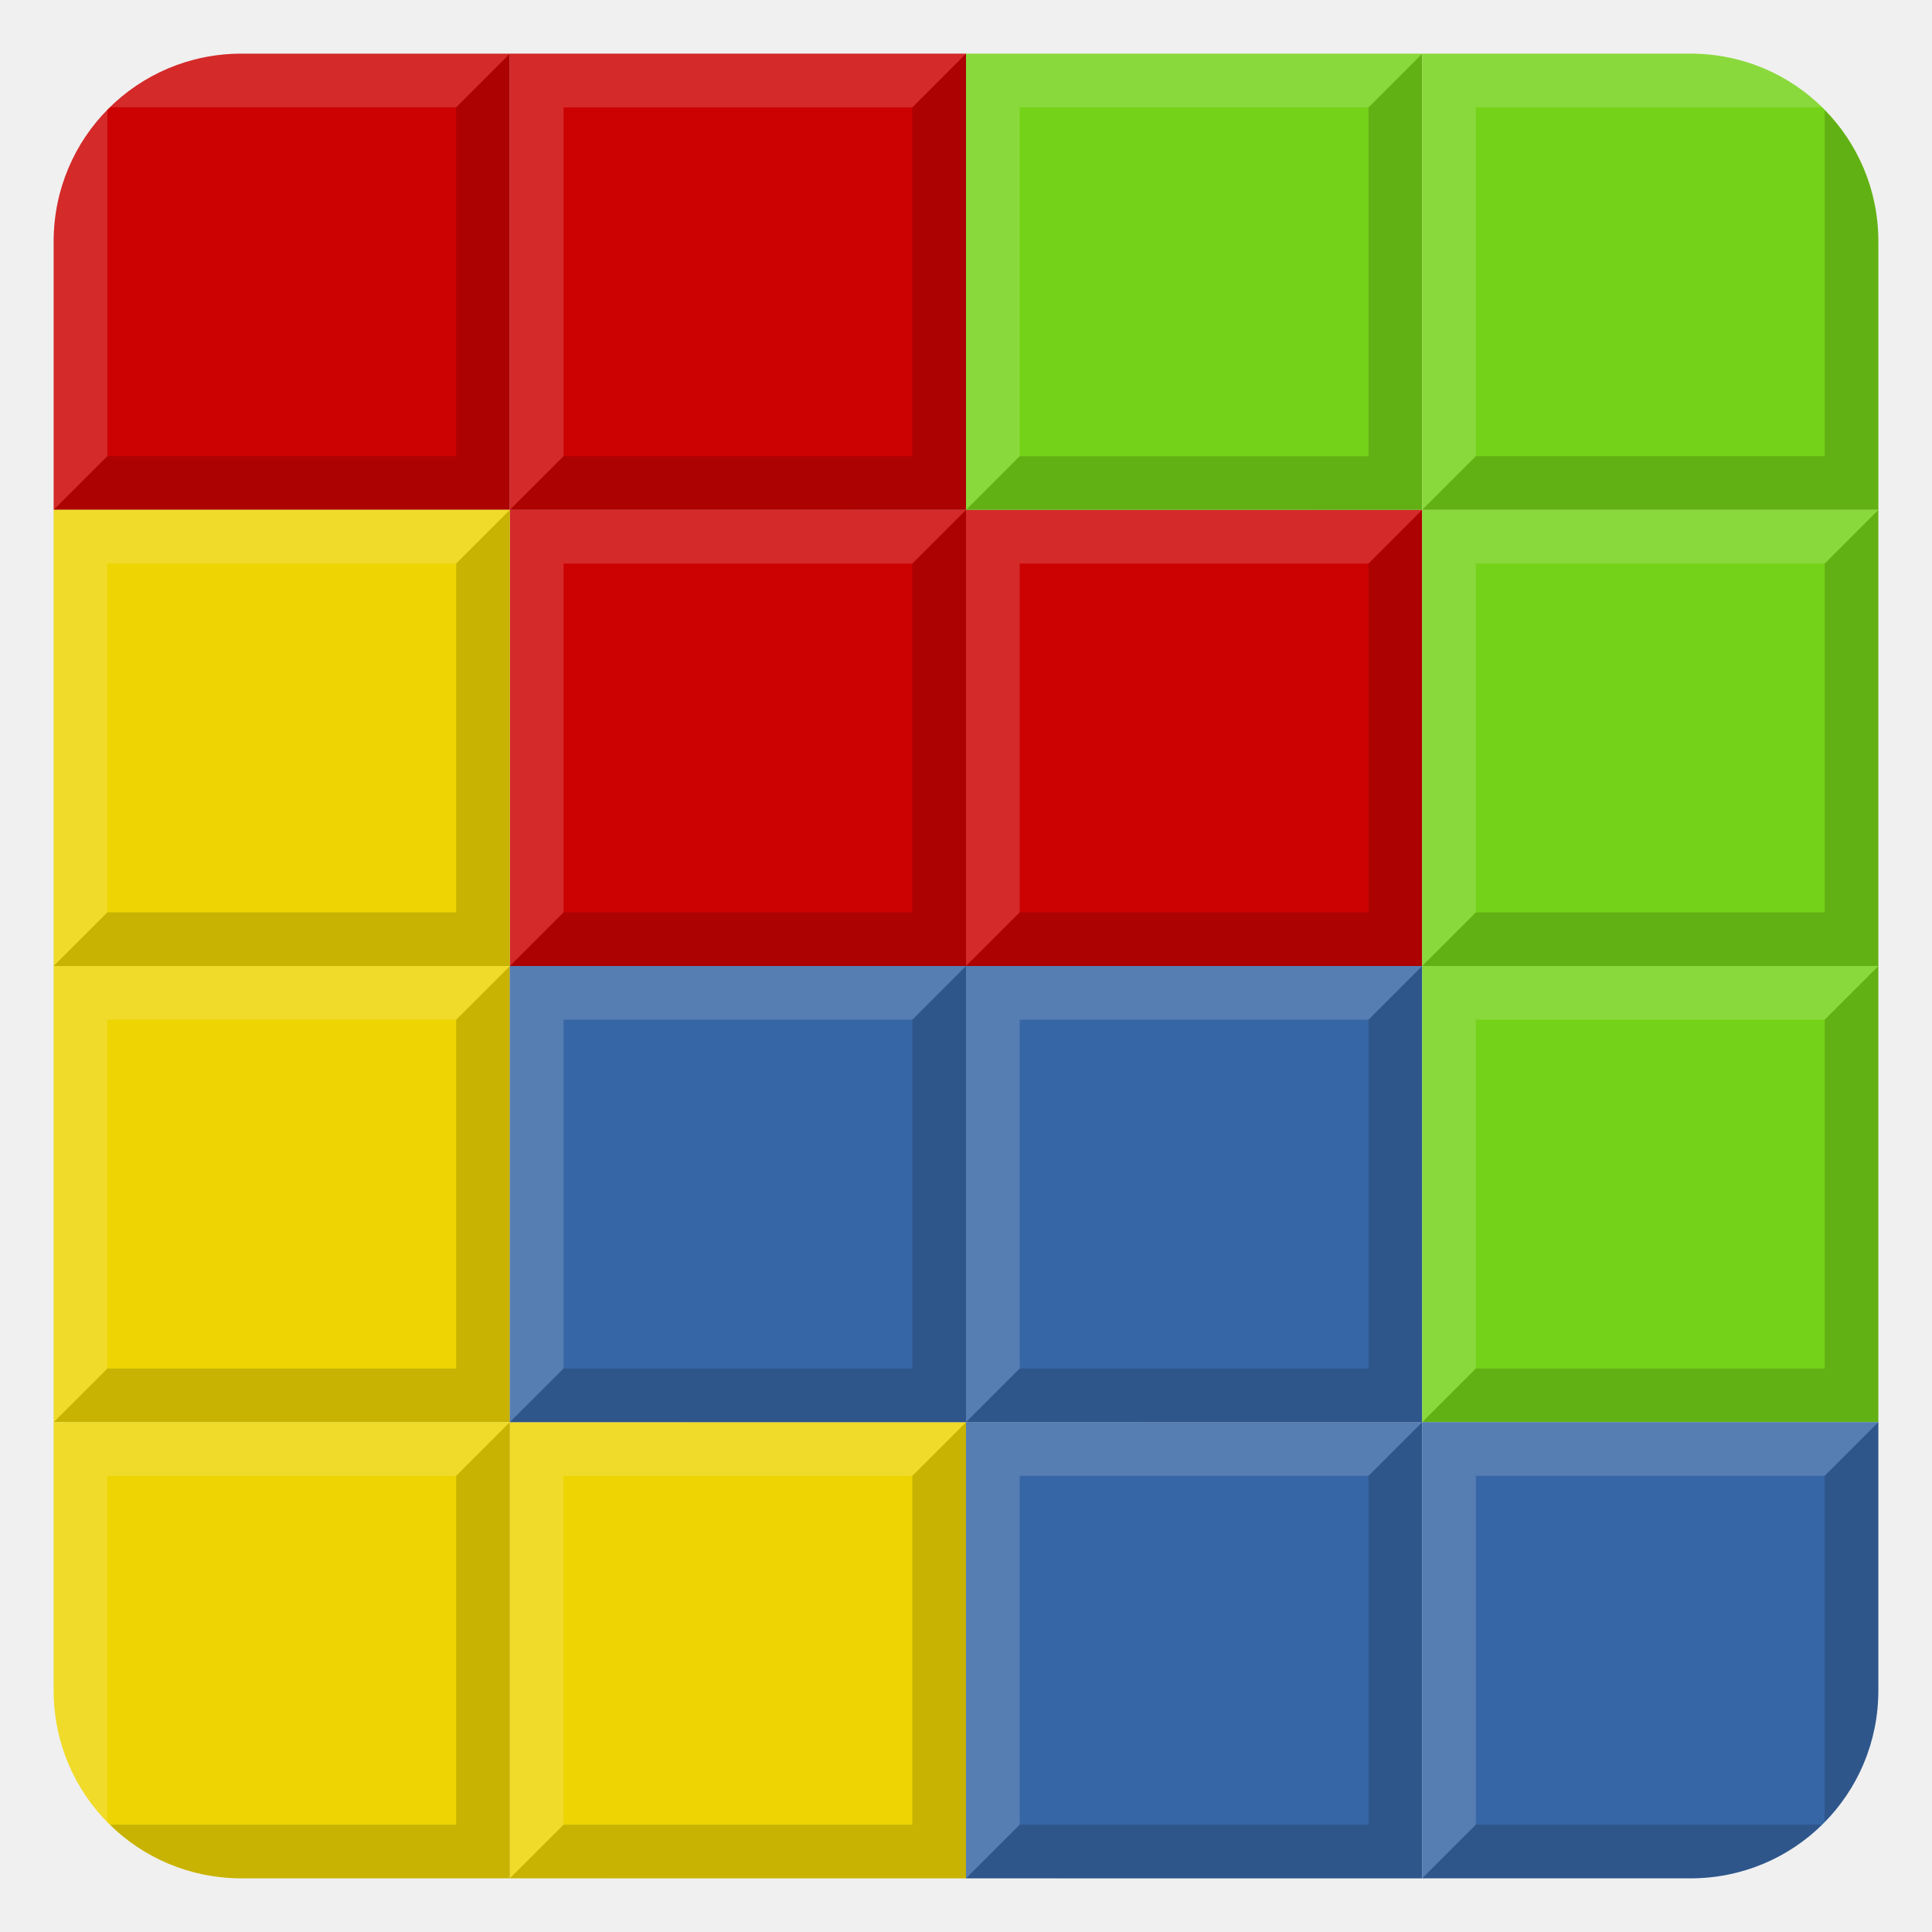
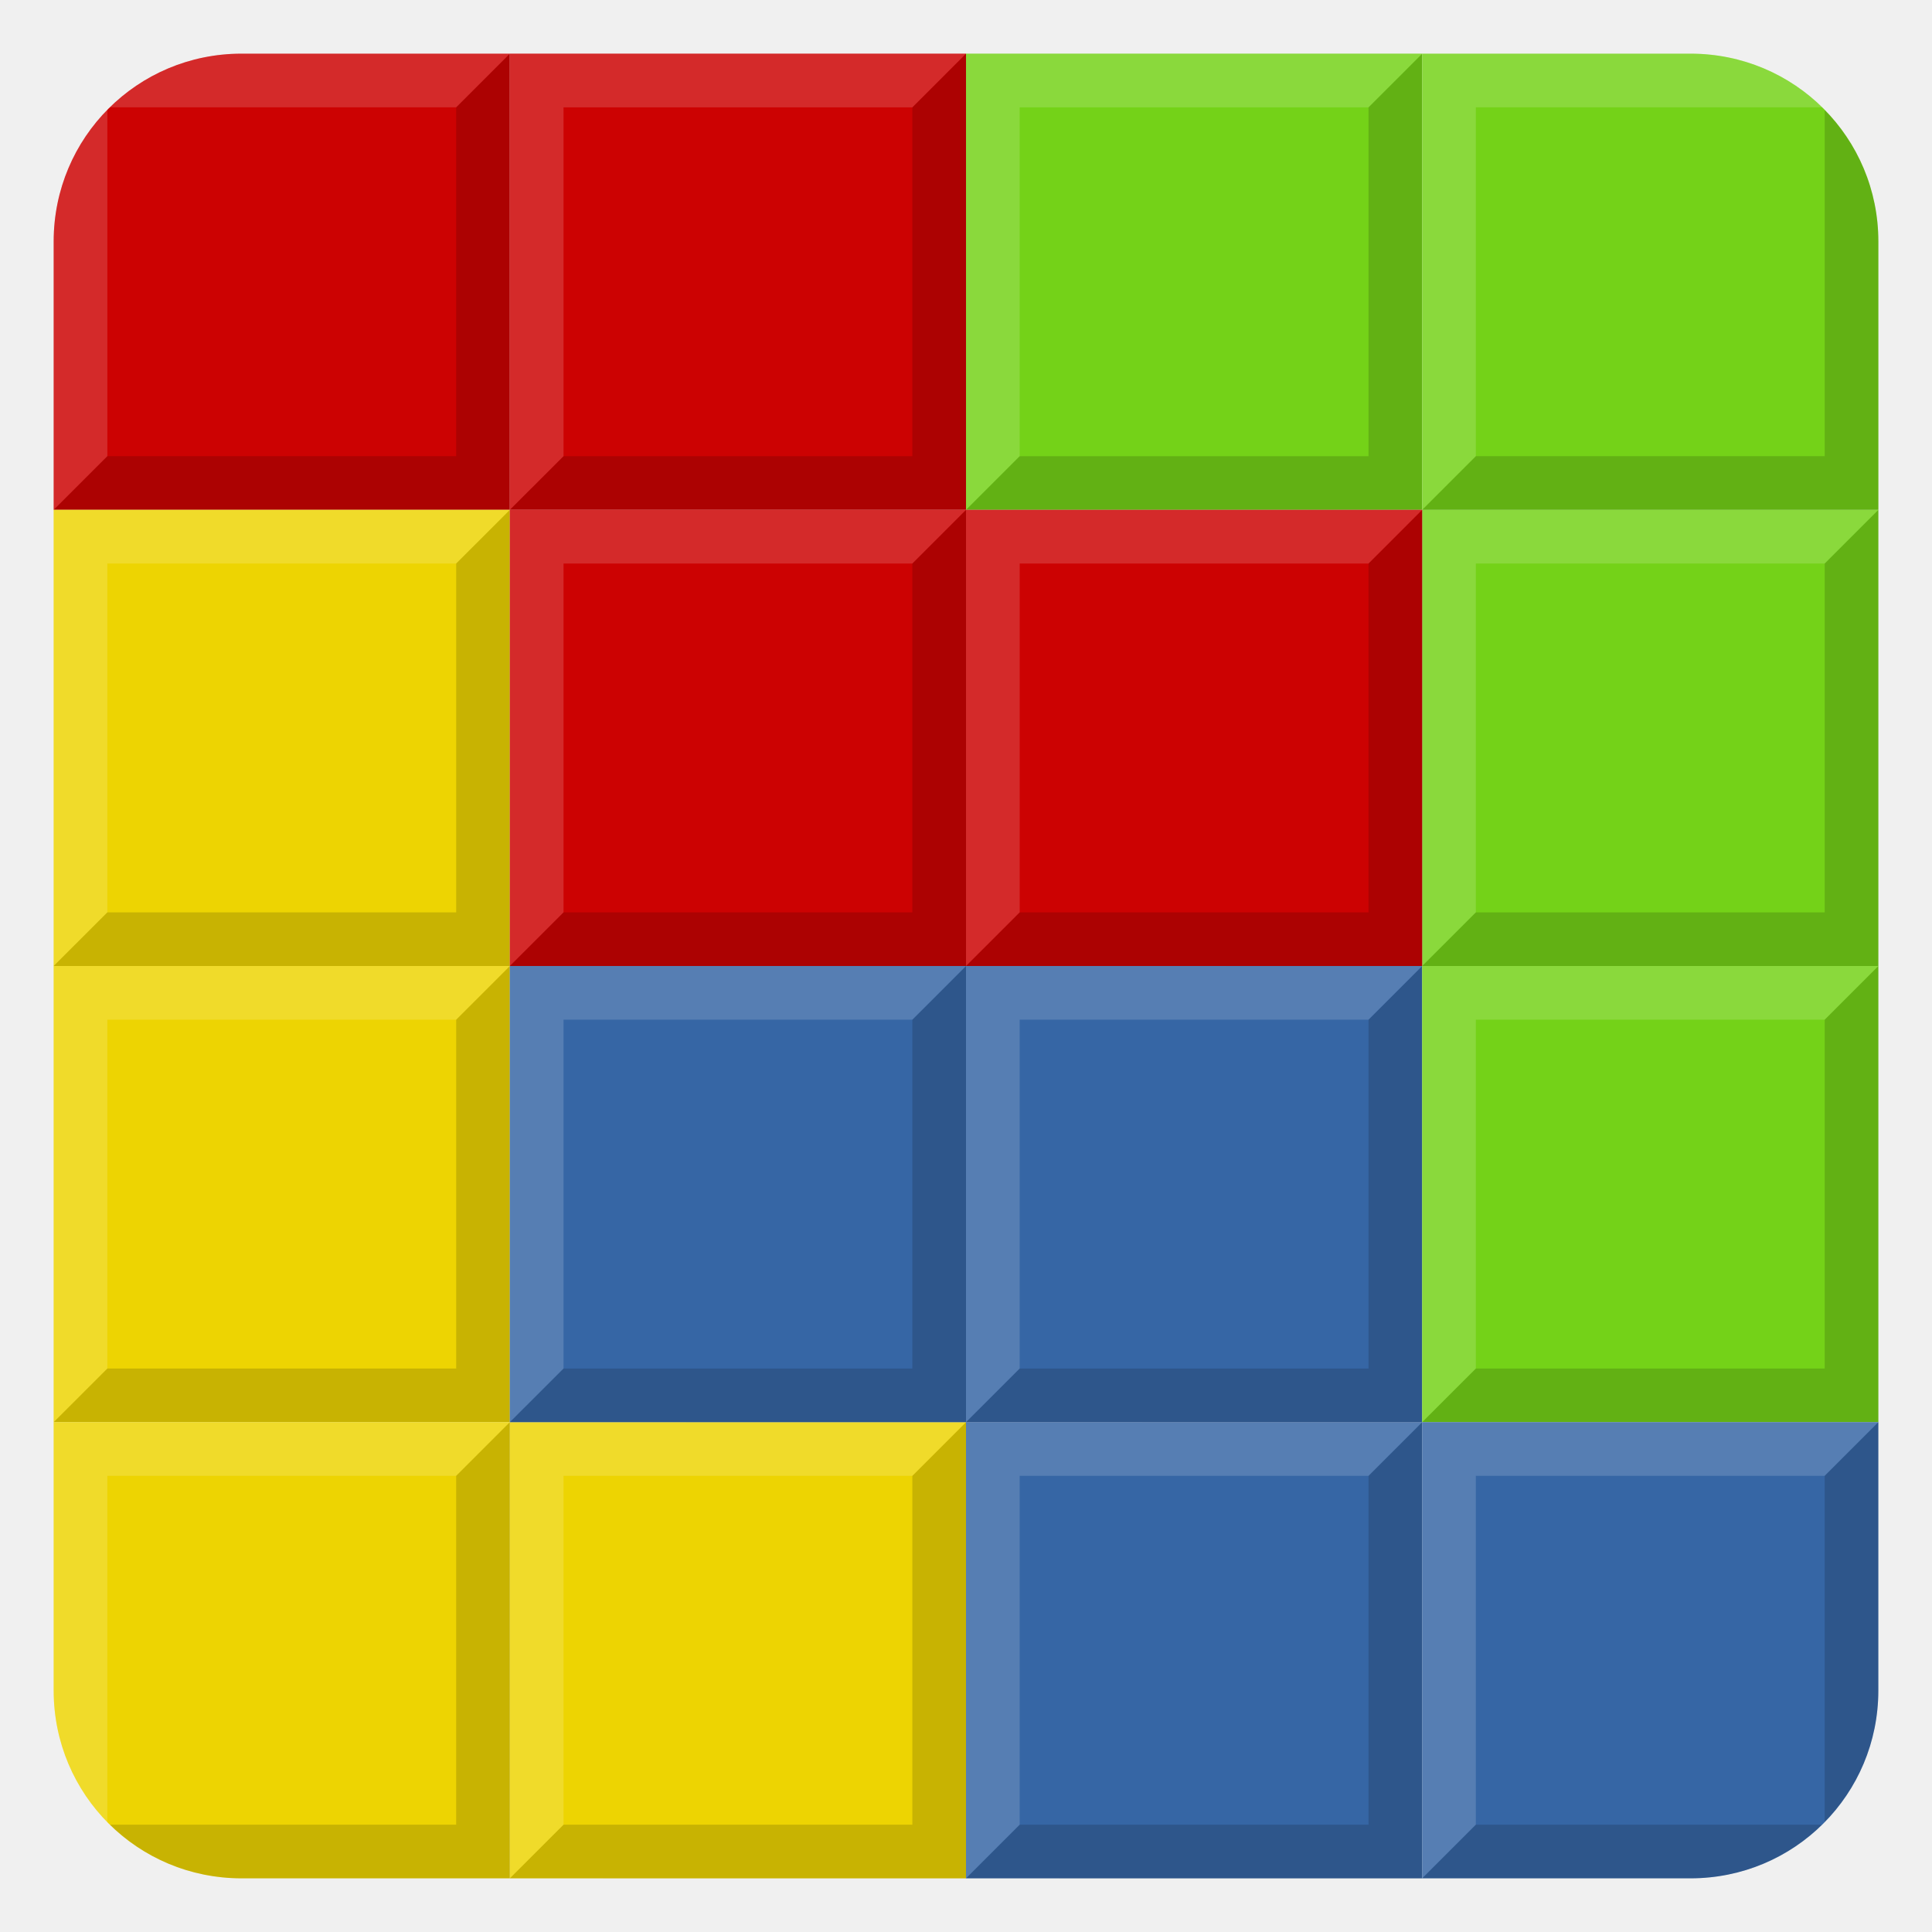
<svg xmlns="http://www.w3.org/2000/svg" xmlns:xlink="http://www.w3.org/1999/xlink" height="72" width="72" version="1.1">
  <g transform="translate(47.16 -34.465)">
-     <path opacity="0.99" d="m-38.16 36.465c-3.878 0-7 3.122-7 7v10h17v-17h-10z" fill-rule="evenodd" fill="#c00" />
+     <path opacity=".99" fill="#c00" d="m-38.16 36.465c-3.878 0-7 3.122-7 7v10h17v-17h-10z" fill-rule="evenodd" />
    <path d="m-28.16 36.465-2 2v13h-13l-2 2h17v-17z" fill-opacity=".157" />
-     <path d="m-38.16 36.465c-1.915 0-3.645 0.762-4.906 2h12.906l2-2h-10zm-5 2.094c-1.238 1.261-2 2.991-2 4.906v10l2-2v-12.906z" fill-opacity=".157" fill="#fff" />
-   </g>
-   <g transform="matrix(1.7 0 0 1.7 44.5 -11.6)">
-     <rect opacity="0.99" fill-rule="evenodd" rx="0" ry="0" height="10" width="10" y="18" x="-15" fill="#c00" />
-     <path d="m-15 28 1.177-1.176h7.647v-7.647l1.177-1.176v10z" fill-opacity=".157" />
-     <path d="m-15 28v-10h10l-1.176 1.177h-7.647v7.647z" fill-opacity=".157" fill="#fff" />
-   </g>
-   <g transform="matrix(1.7 0 0 1.7 61.5 -11.6)">
-     <rect opacity="0.99" fill-rule="evenodd" rx="0" ry="0" height="10" width="10" y="18" x="-15" fill="#c00" />
-     <path d="m-15 28 1.177-1.176h7.647v-7.647l1.177-1.176v10z" fill-opacity=".157" />
-     <path d="m-15 28v-10h10l-1.176 1.177h-7.647v7.647z" fill-opacity=".157" fill="#fff" />
+     <path fill="#fff" d="m-38.16 36.465c-1.915 0-3.645 0.762-4.906 2h12.906l2-2h-10zm-5 2.094c-1.238 1.261-2 2.991-2 4.906v10l2-2v-12.906z" fill-opacity=".157" />
  </g>
  <g id="c" transform="matrix(1.7 0 0 1.7 27.5 -11.6)">
    <rect opacity=".99" fill-rule="evenodd" rx="0" ry="0" height="10" width="10" y="18" x="-15" fill="#edd400" />
    <path d="m-15 28 1.177-1.176h7.647v-7.647l1.177-1.176v10z" fill-opacity=".157" />
-     <path fill="#fff" d="m-15 28v-10h10l-1.176 1.177h-7.647v7.647z" fill-opacity=".157" />
+     <path fill-opacity=".157" d="m-15 28v-10h10l-1.176 1.177h-7.647v7.647z" fill="#fff" />
  </g>
  <use xlink:href="#c" transform="translate(1.8889e-8 17)" height="72" width="72" y="0" x="0" />
  <use xlink:href="#c" transform="translate(17 34)" height="72" width="72" y="0" x="0" />
  <g id="b" transform="matrix(1.7 0 0 1.7 44.5 5.4)">
    <rect opacity=".99" fill-rule="evenodd" rx="0" ry="0" height="10" width="10" y="18" x="-15" fill="#3465a4" />
    <path d="m-15 28 1.177-1.176h7.647v-7.647l1.177-1.176v10z" fill-opacity=".157" />
-     <path fill="#fff" d="m-15 28v-10h10l-1.176 1.177h-7.647v7.647z" fill-opacity=".157" />
+     <path fill-opacity=".157" d="m-15 28v-10h10l-1.176 1.177h-7.647v7.647z" fill="#fff" />
  </g>
  <use xlink:href="#b" transform="translate(17 17)" height="72" width="72" y="0" x="0" />
  <use xlink:href="#b" transform="translate(17 4.0042e-7)" height="72" width="72" y="0" x="0" />
  <g id="a" transform="matrix(1.7 0 0 1.7 61.5 -28.6)">
    <rect opacity=".99" fill-rule="evenodd" rx="0" ry="0" height="10" width="10" y="18" x="-15" fill="#73d216" />
    <path d="m-15 28 1.177-1.176h7.647v-7.647l1.177-1.176v10z" fill-opacity=".157" />
-     <path fill="#fff" d="m-15 28v-10h10l-1.176 1.177h-7.647v7.647z" fill-opacity=".157" />
+     <path fill-opacity=".157" d="m-15 28v-10h10l-1.176 1.177h-7.647v7.647z" fill="#fff" />
  </g>
  <use xlink:href="#a" transform="translate(17 17)" height="72" width="72" y="0" x="0" />
  <use xlink:href="#a" transform="translate(17 34)" height="72" width="72" y="0" x="0" />
-   <g transform="matrix(1.7 0 0 1.7 44.5 -28.6)">
-     <rect opacity="0.99" fill-rule="evenodd" rx="0" ry="0" height="10" width="10" y="18" x="-15" fill="#c00" />
-     <path fill-opacity=".157" d="m-15 28 1.177-1.176h7.647v-7.647l1.177-1.176v10z" />
-     <path fill-opacity=".157" fill="#fff" d="m-15 28v-10h10l-1.176 1.177h-7.647v7.647z" />
+   <g id="e" transform="matrix(1.7 0 0 1.7 44.5 -28.6)">
+     <rect opacity=".99" fill-rule="evenodd" rx="0" ry="0" height="10" width="10" y="18" x="-15" fill="#c00" />
+     <path d="m-15 28 1.177-1.176h7.647v-7.647l1.177-1.176v10z" fill-opacity=".157" />
+     <path fill="#fff" d="m-15 28v-10h10l-1.176 1.177h-7.647v7.647z" fill-opacity=".157" />
  </g>
  <g transform="translate(45.776 37.573)">
-     <path opacity="0.99" d="m-43.776 15.427v10c0 3.878 3.122 7 7 7h10v-17h-17z" fill-rule="evenodd" fill="#edd400" />
+     <path opacity=".99" fill="#edd400" d="m-43.776 15.427v10c0 3.878 3.122 7 7 7h10v-17h-17z" fill-rule="evenodd" />
    <path d="m-26.776 15.427-2 2v13h-12.904c1.261 1.238 2.989 2 4.904 2h10v-17z" fill-opacity=".157" />
-     <path d="m-43.776 15.427v10c0 1.914 0.763 3.643 2 4.904v-12.904h13l2-2h-17z" fill-opacity=".157" fill="#fff" />
+     <path fill="#fff" d="m-43.776 15.427v10c0 1.914 0.763 3.643 2 4.904v-12.904h13l2-2h-17z" fill-opacity=".157" />
  </g>
  <g transform="translate(96.877 35.451)">
-     <path opacity="0.99" d="m-43.877 17.549v17h10c3.878 0 7-3.122 7-7v-10h-17z" fill-rule="evenodd" fill="#3465a4" />
+     <path opacity=".99" fill="#3465a4" d="m-43.877 17.549v17h10c3.878 0 7-3.122 7-7v-10h-17z" fill-rule="evenodd" />
    <path d="m-26.877 17.549-2 2v12.904c1.237-1.261 2-2.99 2-4.904v-10zm-15 15-2 2h10c1.915 0 3.643-0.762 4.904-2h-12.904z" fill-opacity=".157" />
-     <path d="m-43.877 17.549v17l2-2v-13h13l2-2h-17z" fill-opacity=".157" fill="#fff" />
+     <path fill="#fff" d="m-43.877 17.549v17l2-2v-13h13l2-2h-17z" fill-opacity=".157" />
  </g>
  <g transform="translate(119.89 -16.717)">
-     <path opacity="0.99" d="m-66.889 18.717v17h17v-10c0-3.878-3.122-7-7-7h-10z" fill-rule="evenodd" fill="#73d216" />
+     <path opacity=".99" fill="#73d216" d="m-66.889 18.717v17h17v-10c0-3.878-3.122-7-7-7h-10z" fill-rule="evenodd" />
    <path d="m-51.889 20.814v12.902h-13l-2 2h17v-10c0-1.914-0.763-3.641-2-4.902z" fill-opacity=".157" />
-     <path d="m-66.889 18.717v17l2-2v-13h12.904c-1.261-1.238-2.989-2-4.904-2h-10z" fill-opacity=".157" fill="#fff" />
+     <path fill="#fff" d="m-66.889 18.717v17l2-2v-13h12.904c-1.261-1.238-2.989-2-4.904-2h-10z" fill-opacity=".157" />
  </g>
+   <use id="d" xlink:href="#e" transform="translate(17 17)" height="100%" width="100%" y="0" x="0" />
+   <use xlink:href="#d" transform="translate(-17,-7e-5)" height="100%" width="100%" y="0" x="0" />
</svg>
